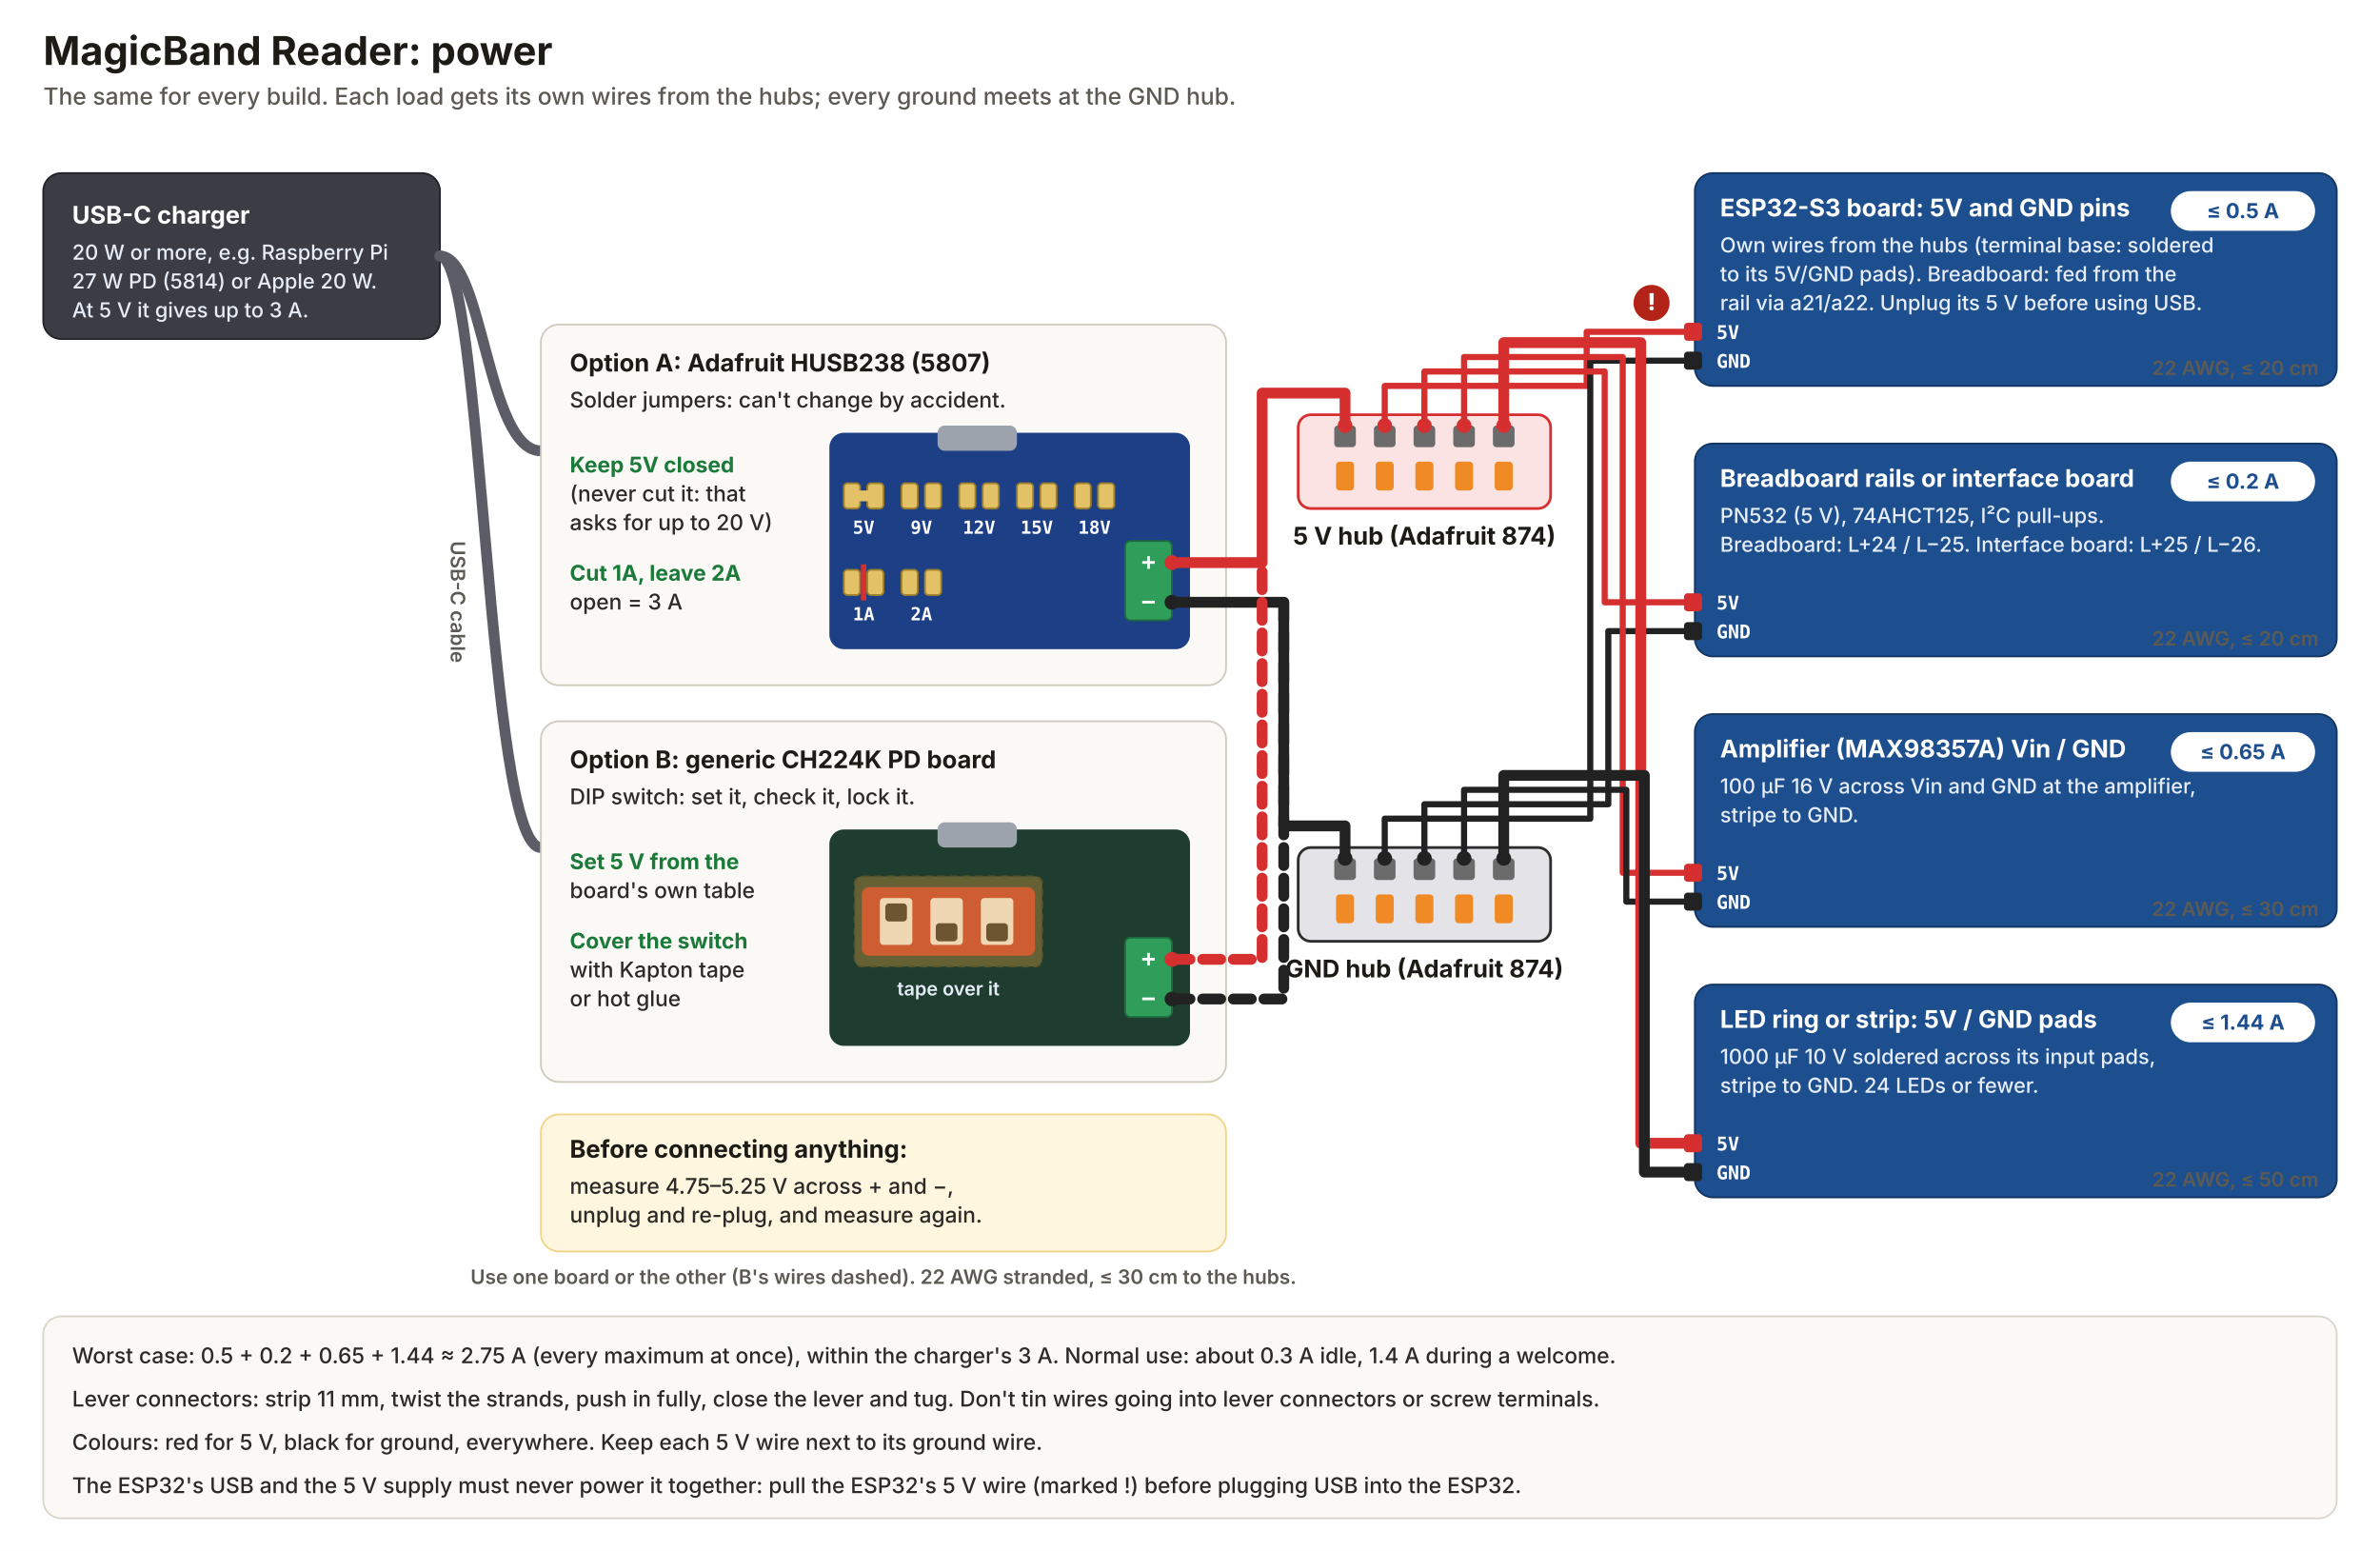
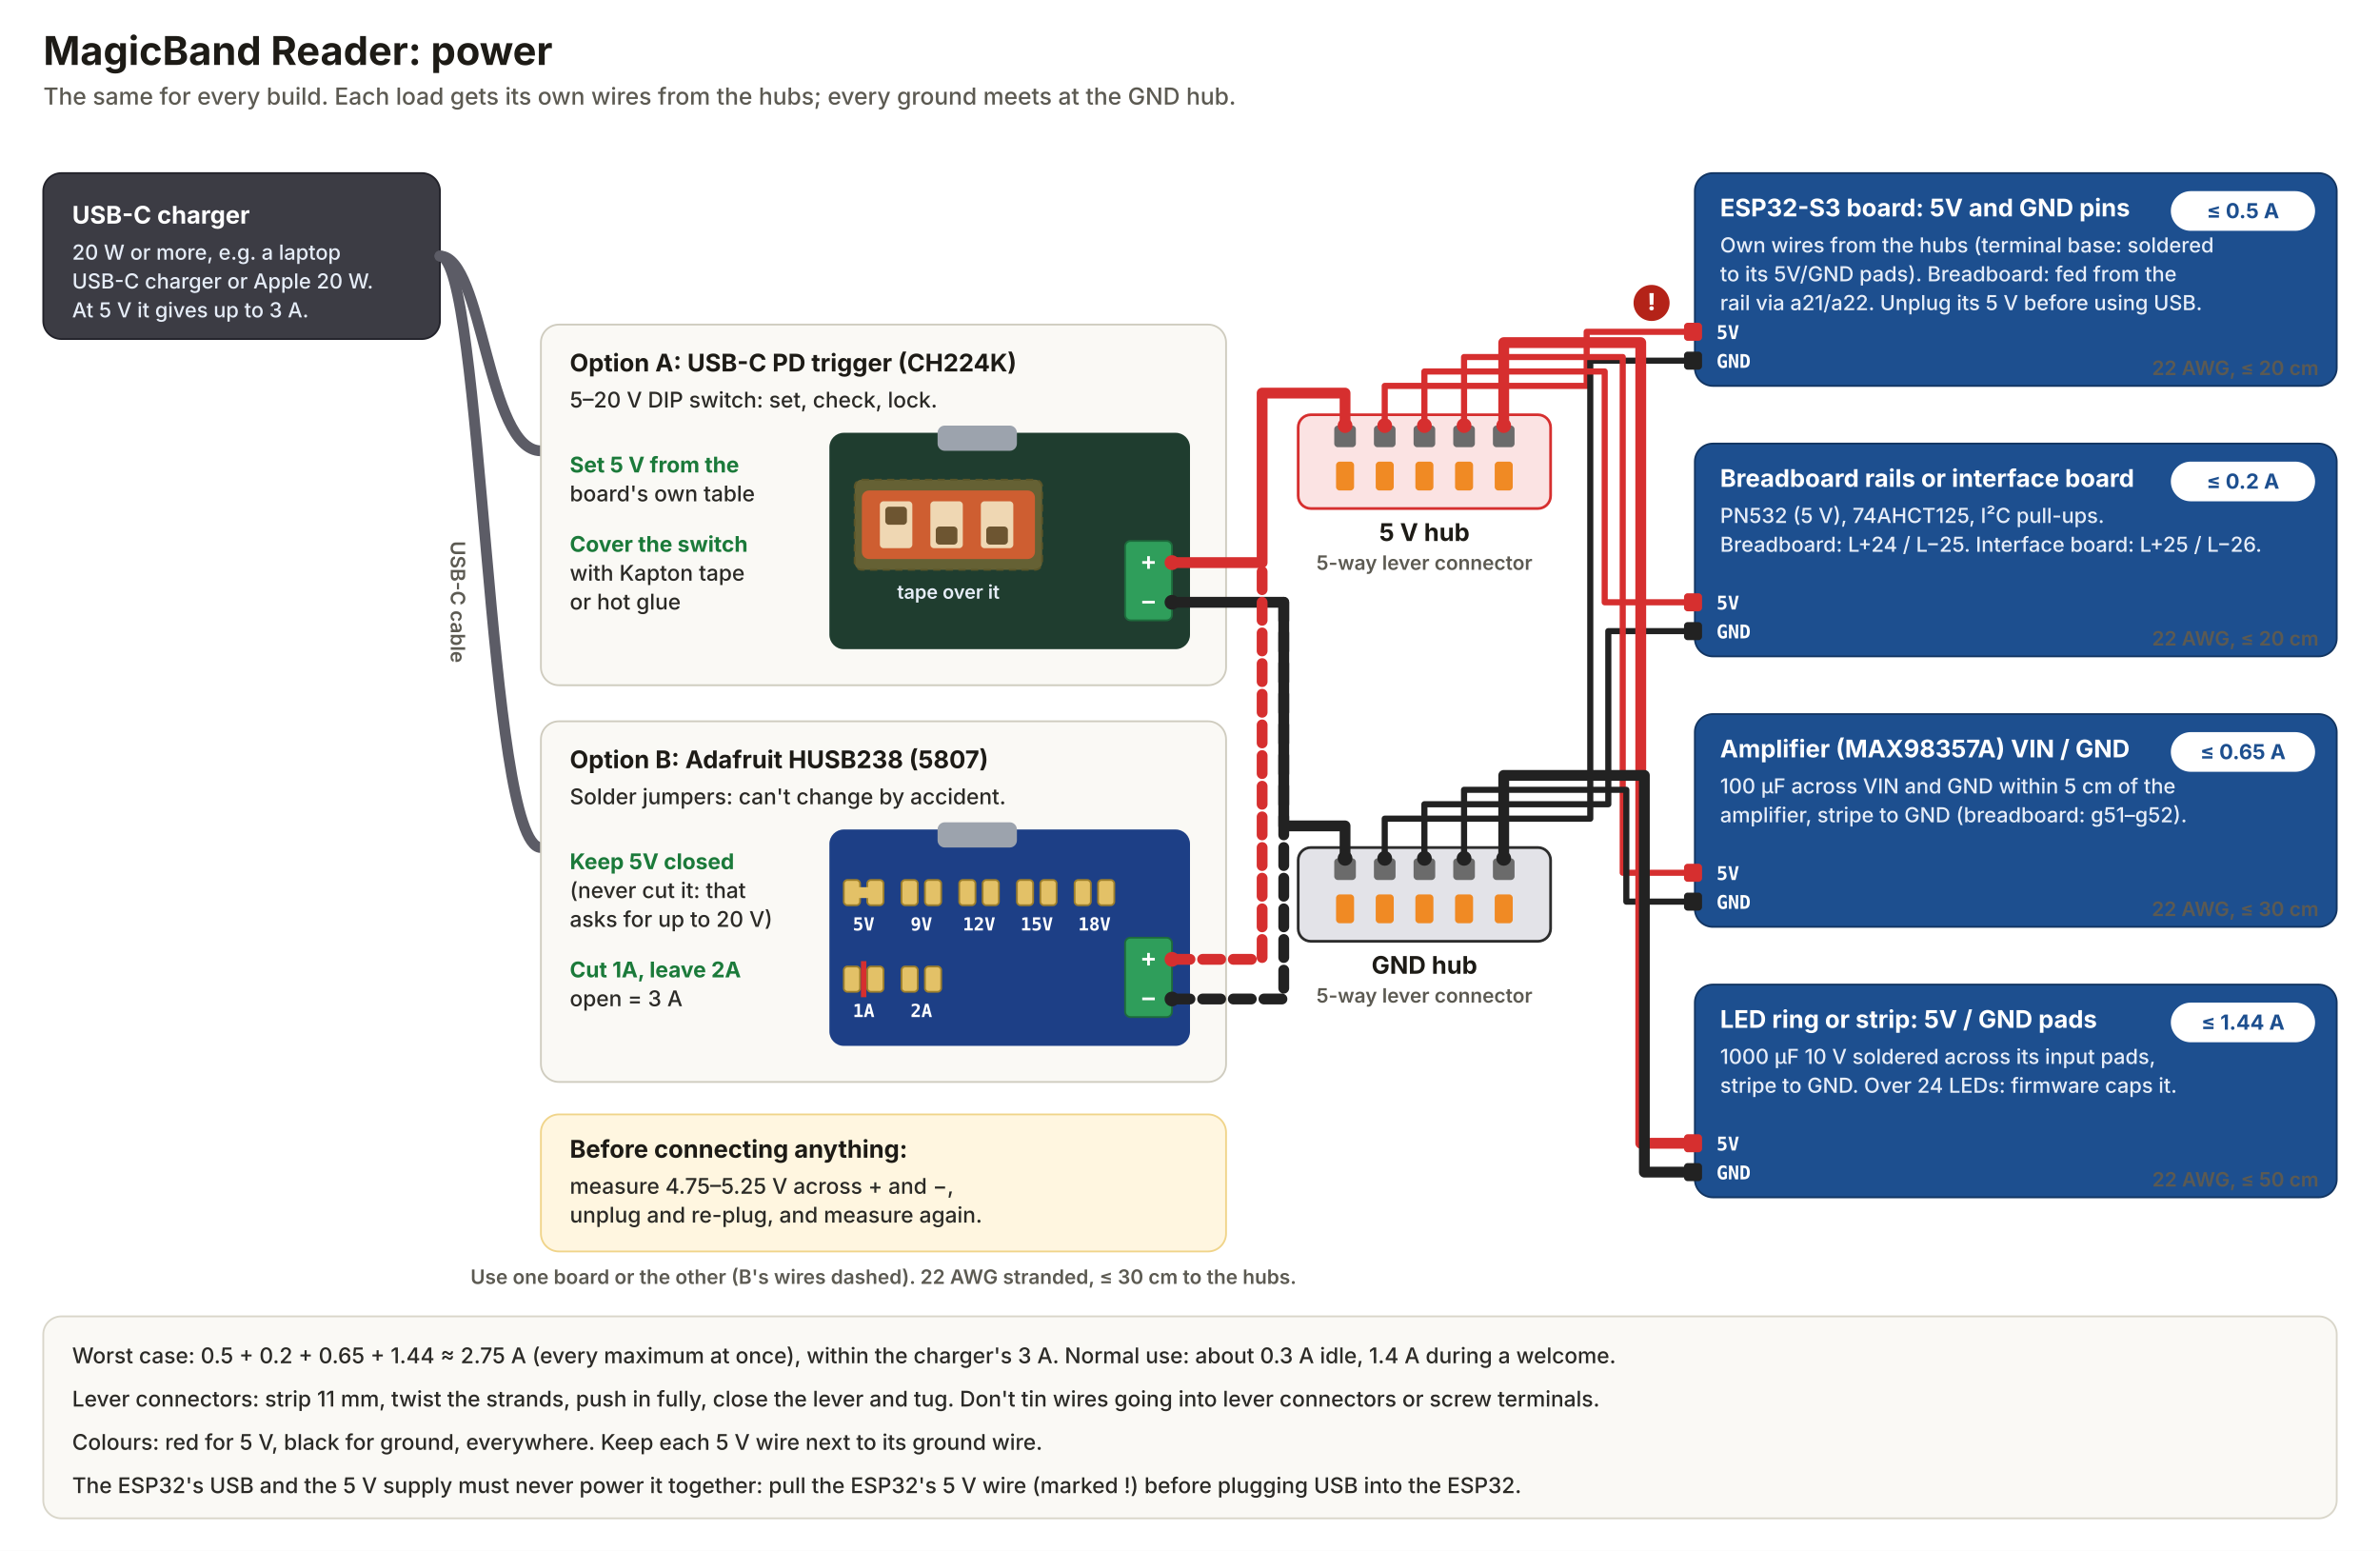
<svg xmlns="http://www.w3.org/2000/svg" viewBox="0 0 1320 860" width="1320" height="860" role="img" aria-label="MagicBand Reader power distribution">
  <style>
.bg{fill:#ffffff} .title{font:700 22px Inter,system-ui,sans-serif;fill:#1d1b16} .sub{font:500 13px Inter,system-ui,sans-serif;fill:#5c5a52}
.t{font:500 12px Inter,system-ui,sans-serif;fill:#2b2a26} .tw{font:500 11.5px Inter,system-ui,sans-serif;fill:#e6edf8}
.small{font:600 11px Inter,system-ui,sans-serif;fill:#5c5a52} .smallw{font:600 10.5px Inter,system-ui,sans-serif;fill:#e6edf8} .h3{font:700 13.5px Inter,system-ui,sans-serif;fill:#1d1b16}
.h3w{font:700 13.5px Inter,system-ui,sans-serif;fill:#ffffff} .ok{font:700 12px Inter,system-ui,sans-serif;fill:#1b7a3a}
.jl{font:700 10px ui-monospace,Menlo,Consolas,monospace;fill:#ffffff}
.card{fill:#faf9f5;stroke:#d9d6ca} .opt{fill:#faf9f5;stroke:#cfccbf} .warn{fill:#fff6e0;stroke:#f0d48a}
.foot{fill:#faf9f5;stroke:#d9d6ca} .chg{fill:#3c3c44;stroke:#22222a} .load{fill:#1d4f8f;stroke:#123562}
.pcbb{fill:#1d3f86} .pcbg{fill:#1f3d2f} .usbc{fill:#9ca3ad} .padj{fill:#e3c167;stroke:#9d7f2c}
.bridge{fill:#e3c167} .cut{stroke:#d62f2f;stroke-width:3}
.term{fill:#2f9e5b;stroke:#1d6b3c} .termt{font:700 13px ui-monospace,Menlo,Consolas,monospace;fill:#ffffff}
.dip{fill:#c0392b} .dipsl{fill:#f2f2f2} .dipkn{fill:#2b2b2b} .tape{fill:#e9a23b;opacity:.35;stroke:#c8811a;stroke-dasharray:4 3}
.cable{fill:none;stroke:#5c5c66;stroke-width:6;stroke-linecap:round}
.hub{stroke-width:1.5} .hubp{fill:#fbe3e3;stroke:#d62f2f} .hubg{fill:#e3e3e8;stroke:#2c2c2c}
.hubport{fill:#6b6b6b} .lever{fill:#f08a24}
.amp{fill:#ffffff} .ampt{font:700 11.5px Inter,system-ui,sans-serif;fill:#1d4f8f}
.pinr{fill:#d62f2f} .pinb{fill:#222222} .pinl{font:700 10.5px ui-monospace,Menlo,Consolas,monospace;fill:#ffffff}
.mark{fill:#b42318} .markno{font:800 13px Inter,system-ui,sans-serif;fill:#ffffff}
.w{fill:none;stroke-width:3.4;stroke-linejoin:round;stroke-linecap:round} .w.thick{stroke-width:6} .w.dash{stroke-dasharray:10 7}
.end{stroke:none}
.p5{stroke:#d62f2f;fill:#d62f2f} .gnd{stroke:#222222;fill:#222222}
polyline.w{fill:none}
</style>
  <rect width="1320" height="860" class="bg" />
  <text x="24.0" y="36.0" class="title" text-anchor="start">MagicBand Reader: power</text>
  <text x="24.0" y="58.0" class="sub" text-anchor="start">The same for every build. Each load gets its own wires from the hubs; every ground meets at the GND hub.</text>
  <rect x="24" y="96" width="220" height="92" rx="10" class="chg" />
  <text x="40.0" y="124.0" class="h3w" text-anchor="start">USB-C charger</text>
-   <text x="40.0" y="144.0" class="tw" text-anchor="start">20 W or more, e.g. Raspberry Pi</text>
-   <text x="40.0" y="160.0" class="tw" text-anchor="start">27 W PD (5814) or Apple 20 W.</text>
+   <text x="40.0" y="144.0" class="tw" text-anchor="start">20 W or more, e.g. a laptop</text>
+   <text x="40.0" y="160.0" class="tw" text-anchor="start">USB-C charger or Apple 20 W.</text>
  <text x="40.0" y="176.0" class="tw" text-anchor="start">At 5 V it gives up to 3 A.</text>
  <path d="M244 142 C 268 142, 270 250, 300 250" class="cable" />
  <path d="M244 142 C 268 142, 270 470, 300 470" class="cable" />
  <text x="250.0" y="300.0" class="small" text-anchor="start" transform="rotate(90 250 300)">USB-C cable</text>
-   <rect x="300" y="180" width="380" height="200" rx="10" class="opt" />
-   <text x="316.0" y="206.0" class="h3" text-anchor="start">Option A: Adafruit HUSB238 (5807)</text>
-   <text x="316.0" y="226.0" class="t" text-anchor="start">Solder jumpers: can't change by accident.</text>
-   <text x="316.0" y="262.0" class="ok" text-anchor="start">Keep 5V closed</text>
-   <text x="316.0" y="278.0" class="t" text-anchor="start">(never cut it: that</text>
-   <text x="316.0" y="294.0" class="t" text-anchor="start">asks for up to 20 V)</text>
-   <text x="316.0" y="322.0" class="ok" text-anchor="start">Cut 1A, leave 2A</text>
-   <text x="316.0" y="338.0" class="t" text-anchor="start">open = 3 A</text>
-   <rect x="460" y="240" width="200" height="120" rx="8" class="pcbb" />
-   <rect x="520" y="236" width="44" height="14" rx="4" class="usbc" />
-   <rect x="468" y="268" width="9" height="14" rx="2" class="padj" />
-   <rect x="481" y="268" width="9" height="14" rx="2" class="padj" />
-   <rect x="475" y="272" width="8" height="6" class="bridge" />
-   <text x="479.0" y="296.0" class="jl" text-anchor="middle">5V</text>
-   <rect x="500" y="268" width="9" height="14" rx="2" class="padj" />
-   <rect x="513" y="268" width="9" height="14" rx="2" class="padj" />
-   <text x="511.0" y="296.0" class="jl" text-anchor="middle">9V</text>
-   <rect x="532" y="268" width="9" height="14" rx="2" class="padj" />
-   <rect x="545" y="268" width="9" height="14" rx="2" class="padj" />
-   <text x="543.0" y="296.0" class="jl" text-anchor="middle">12V</text>
-   <rect x="564" y="268" width="9" height="14" rx="2" class="padj" />
-   <rect x="577" y="268" width="9" height="14" rx="2" class="padj" />
-   <text x="575.0" y="296.0" class="jl" text-anchor="middle">15V</text>
-   <rect x="596" y="268" width="9" height="14" rx="2" class="padj" />
-   <rect x="609" y="268" width="9" height="14" rx="2" class="padj" />
-   <text x="607.0" y="296.0" class="jl" text-anchor="middle">18V</text>
-   <rect x="468" y="316" width="9" height="14" rx="2" class="padj" />
-   <rect x="481" y="316" width="9" height="14" rx="2" class="padj" />
-   <line x1="479" y1="313" x2="479" y2="333" class="cut" />
-   <text x="479.0" y="344.0" class="jl" text-anchor="middle">1A</text>
-   <rect x="500" y="316" width="9" height="14" rx="2" class="padj" />
-   <rect x="513" y="316" width="9" height="14" rx="2" class="padj" />
-   <text x="511.0" y="344.0" class="jl" text-anchor="middle">2A</text>
-   <rect x="624" y="300" width="26" height="44" rx="3" class="term" />
-   <text x="637.0" y="316.0" class="termt" text-anchor="middle">+</text>
-   <text x="637.0" y="338.0" class="termt" text-anchor="middle">−</text>
-   <rect x="300" y="400" width="380" height="200" rx="10" class="opt" />
-   <text x="316.0" y="426.0" class="h3" text-anchor="start">Option B: generic CH224K PD board</text>
-   <text x="316.0" y="446.0" class="t" text-anchor="start">DIP switch: set it, check it, lock it.</text>
-   <text x="316.0" y="482.0" class="ok" text-anchor="start">Set 5 V from the</text>
-   <text x="316.0" y="498.0" class="t" text-anchor="start">board's own table</text>
-   <text x="316.0" y="526.0" class="ok" text-anchor="start">Cover the switch</text>
-   <text x="316.0" y="542.0" class="t" text-anchor="start">with Kapton tape</text>
-   <text x="316.0" y="558.0" class="t" text-anchor="start">or hot glue</text>
-   <rect x="460" y="460" width="200" height="120" rx="8" class="pcbg" />
-   <rect x="520" y="456" width="44" height="14" rx="4" class="usbc" />
-   <rect x="478" y="492" width="96" height="38" rx="4" class="dip" />
-   <rect x="488" y="498" width="18" height="26" rx="2" class="dipsl" />
-   <rect x="491" y="501" width="12" height="10" rx="2" class="dipkn" />
-   <rect x="516" y="498" width="18" height="26" rx="2" class="dipsl" />
-   <rect x="519" y="512" width="12" height="10" rx="2" class="dipkn" />
-   <rect x="544" y="498" width="18" height="26" rx="2" class="dipsl" />
-   <rect x="547" y="512" width="12" height="10" rx="2" class="dipkn" />
-   <rect x="474" y="486" width="104" height="50" rx="4" class="tape" />
-   <text x="526.0" y="552.0" class="smallw" text-anchor="middle">tape over it</text>
-   <rect x="624" y="520" width="26" height="44" rx="3" class="term" />
-   <text x="637.0" y="536.0" class="termt" text-anchor="middle">+</text>
-   <text x="637.0" y="558.0" class="termt" text-anchor="middle">−</text>
+   <g transform="translate(0 220)">
+     <rect x="300" y="180" width="380" height="200" rx="10" class="opt" />
+     <text x="316.0" y="206.0" class="h3" text-anchor="start">Option B: Adafruit HUSB238 (5807)</text>
+     <text x="316.0" y="226.0" class="t" text-anchor="start">Solder jumpers: can't change by accident.</text>
+     <text x="316.0" y="262.0" class="ok" text-anchor="start">Keep 5V closed</text>
+     <text x="316.0" y="278.0" class="t" text-anchor="start">(never cut it: that</text>
+     <text x="316.0" y="294.0" class="t" text-anchor="start">asks for up to 20 V)</text>
+     <text x="316.0" y="322.0" class="ok" text-anchor="start">Cut 1A, leave 2A</text>
+     <text x="316.0" y="338.0" class="t" text-anchor="start">open = 3 A</text>
+     <rect x="460" y="240" width="200" height="120" rx="8" class="pcbb" />
+     <rect x="520" y="236" width="44" height="14" rx="4" class="usbc" />
+     <rect x="468" y="268" width="9" height="14" rx="2" class="padj" />
+     <rect x="481" y="268" width="9" height="14" rx="2" class="padj" />
+     <rect x="475" y="272" width="8" height="6" class="bridge" />
+     <text x="479.0" y="296.0" class="jl" text-anchor="middle">5V</text>
+     <rect x="500" y="268" width="9" height="14" rx="2" class="padj" />
+     <rect x="513" y="268" width="9" height="14" rx="2" class="padj" />
+     <text x="511.0" y="296.0" class="jl" text-anchor="middle">9V</text>
+     <rect x="532" y="268" width="9" height="14" rx="2" class="padj" />
+     <rect x="545" y="268" width="9" height="14" rx="2" class="padj" />
+     <text x="543.0" y="296.0" class="jl" text-anchor="middle">12V</text>
+     <rect x="564" y="268" width="9" height="14" rx="2" class="padj" />
+     <rect x="577" y="268" width="9" height="14" rx="2" class="padj" />
+     <text x="575.0" y="296.0" class="jl" text-anchor="middle">15V</text>
+     <rect x="596" y="268" width="9" height="14" rx="2" class="padj" />
+     <rect x="609" y="268" width="9" height="14" rx="2" class="padj" />
+     <text x="607.0" y="296.0" class="jl" text-anchor="middle">18V</text>
+     <rect x="468" y="316" width="9" height="14" rx="2" class="padj" />
+     <rect x="481" y="316" width="9" height="14" rx="2" class="padj" />
+     <line x1="479" y1="313" x2="479" y2="333" class="cut" />
+     <text x="479.0" y="344.0" class="jl" text-anchor="middle">1A</text>
+     <rect x="500" y="316" width="9" height="14" rx="2" class="padj" />
+     <rect x="513" y="316" width="9" height="14" rx="2" class="padj" />
+     <text x="511.0" y="344.0" class="jl" text-anchor="middle">2A</text>
+     <rect x="624" y="300" width="26" height="44" rx="3" class="term" />
+     <text x="637.0" y="316.0" class="termt" text-anchor="middle">+</text>
+     <text x="637.0" y="338.0" class="termt" text-anchor="middle">−</text>
+   </g>
+   <g transform="translate(0 -220)">
+     <rect x="300" y="400" width="380" height="200" rx="10" class="opt" />
+     <text x="316.0" y="426.0" class="h3" text-anchor="start">Option A: USB-C PD trigger (CH224K)</text>
+     <text x="316.0" y="446.0" class="t" text-anchor="start">5–20 V DIP switch: set, check, lock.</text>
+     <text x="316.0" y="482.0" class="ok" text-anchor="start">Set 5 V from the</text>
+     <text x="316.0" y="498.0" class="t" text-anchor="start">board's own table</text>
+     <text x="316.0" y="526.0" class="ok" text-anchor="start">Cover the switch</text>
+     <text x="316.0" y="542.0" class="t" text-anchor="start">with Kapton tape</text>
+     <text x="316.0" y="558.0" class="t" text-anchor="start">or hot glue</text>
+     <rect x="460" y="460" width="200" height="120" rx="8" class="pcbg" />
+     <rect x="520" y="456" width="44" height="14" rx="4" class="usbc" />
+     <rect x="478" y="492" width="96" height="38" rx="4" class="dip" />
+     <rect x="488" y="498" width="18" height="26" rx="2" class="dipsl" />
+     <rect x="491" y="501" width="12" height="10" rx="2" class="dipkn" />
+     <rect x="516" y="498" width="18" height="26" rx="2" class="dipsl" />
+     <rect x="519" y="512" width="12" height="10" rx="2" class="dipkn" />
+     <rect x="544" y="498" width="18" height="26" rx="2" class="dipsl" />
+     <rect x="547" y="512" width="12" height="10" rx="2" class="dipkn" />
+     <rect x="474" y="486" width="104" height="50" rx="4" class="tape" />
+     <text x="526.0" y="552.0" class="smallw" text-anchor="middle">tape over it</text>
+     <rect x="624" y="520" width="26" height="44" rx="3" class="term" />
+     <text x="637.0" y="536.0" class="termt" text-anchor="middle">+</text>
+     <text x="637.0" y="558.0" class="termt" text-anchor="middle">−</text>
+   </g>
  <rect x="300" y="618" width="380" height="76" rx="10" class="warn" />
  <text x="316.0" y="642.0" class="h3" text-anchor="start">Before connecting anything:</text>
  <text x="316.0" y="662.0" class="t" text-anchor="start">measure 4.75–5.25 V across + and −,</text>
  <text x="316.0" y="678.0" class="t" text-anchor="start">unplug and re-plug, and measure again.</text>
  <rect x="720" y="230" width="140" height="52" rx="7" class="hub hubp" />
-   <text x="790.0" y="302.0" class="h3" text-anchor="middle">5 V hub (Adafruit 874)</text>
+   <text x="790.0" y="300.0" class="h3" text-anchor="middle">5 V hub</text>
+   <text x="790.0" y="316.0" class="small" text-anchor="middle">5-way lever connector</text>
  <rect x="740" y="236" width="12" height="12" rx="2" class="hubport" />
  <rect x="741" y="256" width="10" height="16" rx="2" class="lever" />
  <rect x="762" y="236" width="12" height="12" rx="2" class="hubport" />
  <rect x="763" y="256" width="10" height="16" rx="2" class="lever" />
  <rect x="784" y="236" width="12" height="12" rx="2" class="hubport" />
  <rect x="785" y="256" width="10" height="16" rx="2" class="lever" />
  <rect x="806" y="236" width="12" height="12" rx="2" class="hubport" />
  <rect x="807" y="256" width="10" height="16" rx="2" class="lever" />
  <rect x="828" y="236" width="12" height="12" rx="2" class="hubport" />
  <rect x="829" y="256" width="10" height="16" rx="2" class="lever" />
  <rect x="720" y="470" width="140" height="52" rx="7" class="hub hubg" />
-   <text x="790.0" y="542.0" class="h3" text-anchor="middle">GND hub (Adafruit 874)</text>
+   <text x="790.0" y="540.0" class="h3" text-anchor="middle">GND hub</text>
+   <text x="790.0" y="556.0" class="small" text-anchor="middle">5-way lever connector</text>
  <rect x="740" y="476" width="12" height="12" rx="2" class="hubport" />
  <rect x="741" y="496" width="10" height="16" rx="2" class="lever" />
  <rect x="762" y="476" width="12" height="12" rx="2" class="hubport" />
  <rect x="763" y="496" width="10" height="16" rx="2" class="lever" />
  <rect x="784" y="476" width="12" height="12" rx="2" class="hubport" />
  <rect x="785" y="496" width="10" height="16" rx="2" class="lever" />
  <rect x="806" y="476" width="12" height="12" rx="2" class="hubport" />
  <rect x="807" y="496" width="10" height="16" rx="2" class="lever" />
  <rect x="828" y="476" width="12" height="12" rx="2" class="hubport" />
  <rect x="829" y="496" width="10" height="16" rx="2" class="lever" />
  <polyline points="650.0,312.0 700.0,312.0 700.0,218.0 746.0,218.0 746.0,236.0" class="w p5 thick" />
  <circle cx="650.0" cy="312.0" r="3.6" class="end p5 thick" />
  <circle cx="746.0" cy="236.0" r="3.6" class="end p5 thick" />
  <polyline points="650.0,334.0 712.0,334.0 712.0,458.0 746.0,458.0 746.0,476.0" class="w gnd thick" />
  <circle cx="650.0" cy="334.0" r="3.6" class="end gnd thick" />
  <circle cx="746.0" cy="476.0" r="3.6" class="end gnd thick" />
  <polyline points="650.0,532.0 700.0,532.0 700.0,312.0" class="w p5 thick dash" />
  <polyline points="650.0,554.0 712.0,554.0 712.0,334.0" class="w gnd thick dash" />
  <circle cx="650" cy="532" r="3.6" class="end p5" />
  <circle cx="650" cy="554" r="3.6" class="end gnd" />
  <text x="490.0" y="712.0" class="small" text-anchor="middle">Use one board or the other (B's wires dashed). 22 AWG stranded, ≤ 30 cm to the hubs.</text>
  <rect x="940" y="96" width="356" height="118" rx="10" class="load" />
  <text x="954.0" y="120.0" class="h3w" text-anchor="start">ESP32-S3 board: 5V and GND pins</text>
  <text x="954.0" y="140.0" class="tw" text-anchor="start">Own wires from the hubs (terminal base: soldered</text>
  <text x="954.0" y="156.0" class="tw" text-anchor="start">to its 5V/GND pads). Breadboard: fed from the</text>
  <text x="954.0" y="172.0" class="tw" text-anchor="start">rail via a21/a22. Unplug its 5 V before using USB.</text>
  <rect x="1204" y="106" width="80" height="22" rx="11" class="amp" />
  <text x="1244.0" y="121.0" class="ampt" text-anchor="middle">≤ 0.5 A</text>
  <rect x="934" y="179" width="10" height="10" rx="2" class="pinr" />
  <rect x="934" y="195" width="10" height="10" rx="2" class="pinb" />
  <text x="952.0" y="188.0" class="pinl" text-anchor="start">5V</text>
  <text x="952.0" y="204.0" class="pinl" text-anchor="start">GND</text>
  <polyline points="768.0,236.0 768.0,214.0 880.0,214.0 880.0,184.0 939.0,184.0" class="w p5" />
  <circle cx="768.0" cy="236.0" r="3.6" class="end p5" />
  <circle cx="939.0" cy="184.0" r="3.6" class="end p5" />
  <polyline points="768.0,476.0 768.0,454.0 882.0,454.0 882.0,200.0 939.0,200.0" class="w gnd" />
  <circle cx="768.0" cy="476.0" r="3.6" class="end gnd" />
  <circle cx="939.0" cy="200.0" r="3.6" class="end gnd" />
  <text x="1286.0" y="208.0" class="small" text-anchor="end">22 AWG, ≤ 20 cm</text>
  <circle cx="916" cy="168" r="10" class="mark" />
  <text x="916.0" y="172.0" class="markno" text-anchor="middle">!</text>
  <rect x="940" y="246" width="356" height="118" rx="10" class="load" />
  <text x="954.0" y="270.0" class="h3w" text-anchor="start">Breadboard rails or interface board</text>
  <text x="954.0" y="290.0" class="tw" text-anchor="start">PN532 (5 V), 74AHCT125, I²C pull-ups.</text>
  <text x="954.0" y="306.0" class="tw" text-anchor="start">Breadboard: L+24 / L−25. Interface board: L+25 / L−26.</text>
  <rect x="1204" y="256" width="80" height="22" rx="11" class="amp" />
  <text x="1244.0" y="271.0" class="ampt" text-anchor="middle">≤ 0.2 A</text>
  <rect x="934" y="329" width="10" height="10" rx="2" class="pinr" />
  <rect x="934" y="345" width="10" height="10" rx="2" class="pinb" />
  <text x="952.0" y="338.0" class="pinl" text-anchor="start">5V</text>
  <text x="952.0" y="354.0" class="pinl" text-anchor="start">GND</text>
  <polyline points="790.0,236.0 790.0,206.0 890.0,206.0 890.0,334.0 939.0,334.0" class="w p5" />
  <circle cx="790.0" cy="236.0" r="3.6" class="end p5" />
  <circle cx="939.0" cy="334.0" r="3.6" class="end p5" />
  <polyline points="790.0,476.0 790.0,446.0 892.0,446.0 892.0,350.0 939.0,350.0" class="w gnd" />
  <circle cx="790.0" cy="476.0" r="3.6" class="end gnd" />
  <circle cx="939.0" cy="350.0" r="3.6" class="end gnd" />
  <text x="1286.0" y="358.0" class="small" text-anchor="end">22 AWG, ≤ 20 cm</text>
  <rect x="940" y="396" width="356" height="118" rx="10" class="load" />
-   <text x="954.0" y="420.0" class="h3w" text-anchor="start">Amplifier (MAX98357A) Vin / GND</text>
-   <text x="954.0" y="440.0" class="tw" text-anchor="start">100 µF 16 V across Vin and GND at the amplifier,</text>
-   <text x="954.0" y="456.0" class="tw" text-anchor="start">stripe to GND.</text>
+   <text x="954.0" y="420.0" class="h3w" text-anchor="start">Amplifier (MAX98357A) VIN / GND</text>
+   <text x="954.0" y="440.0" class="tw" text-anchor="start">100 µF across VIN and GND within 5 cm of the</text>
+   <text x="954.0" y="456.0" class="tw" text-anchor="start">amplifier, stripe to GND (breadboard: g51–g52).</text>
  <rect x="1204" y="406" width="80" height="22" rx="11" class="amp" />
  <text x="1244.0" y="421.0" class="ampt" text-anchor="middle">≤ 0.65 A</text>
  <rect x="934" y="479" width="10" height="10" rx="2" class="pinr" />
  <rect x="934" y="495" width="10" height="10" rx="2" class="pinb" />
  <text x="952.0" y="488.0" class="pinl" text-anchor="start">5V</text>
  <text x="952.0" y="504.0" class="pinl" text-anchor="start">GND</text>
  <polyline points="812.0,236.0 812.0,198.0 900.0,198.0 900.0,484.0 939.0,484.0" class="w p5" />
  <circle cx="812.0" cy="236.0" r="3.6" class="end p5" />
  <circle cx="939.0" cy="484.0" r="3.6" class="end p5" />
  <polyline points="812.0,476.0 812.0,438.0 902.0,438.0 902.0,500.0 939.0,500.0" class="w gnd" />
  <circle cx="812.0" cy="476.0" r="3.6" class="end gnd" />
  <circle cx="939.0" cy="500.0" r="3.6" class="end gnd" />
  <text x="1286.0" y="508.0" class="small" text-anchor="end">22 AWG, ≤ 30 cm</text>
  <rect x="940" y="546" width="356" height="118" rx="10" class="load" />
  <text x="954.0" y="570.0" class="h3w" text-anchor="start">LED ring or strip: 5V / GND pads</text>
  <text x="954.0" y="590.0" class="tw" text-anchor="start">1000 µF 10 V soldered across its input pads,</text>
-   <text x="954.0" y="606.0" class="tw" text-anchor="start">stripe to GND. 24 LEDs or fewer.</text>
+   <text x="954.0" y="606.0" class="tw" text-anchor="start">stripe to GND. Over 24 LEDs: firmware caps it.</text>
  <rect x="1204" y="556" width="80" height="22" rx="11" class="amp" />
  <text x="1244.0" y="571.0" class="ampt" text-anchor="middle">≤ 1.44 A</text>
  <rect x="934" y="629" width="10" height="10" rx="2" class="pinr" />
  <rect x="934" y="645" width="10" height="10" rx="2" class="pinb" />
  <text x="952.0" y="638.0" class="pinl" text-anchor="start">5V</text>
  <text x="952.0" y="654.0" class="pinl" text-anchor="start">GND</text>
  <polyline points="834.0,236.0 834.0,190.0 910.0,190.0 910.0,634.0 939.0,634.0" class="w p5 thick" />
  <circle cx="834.0" cy="236.0" r="3.6" class="end p5 thick" />
  <circle cx="939.0" cy="634.0" r="3.6" class="end p5 thick" />
  <polyline points="834.0,476.0 834.0,430.0 912.0,430.0 912.0,650.0 939.0,650.0" class="w gnd thick" />
  <circle cx="834.0" cy="476.0" r="3.6" class="end gnd thick" />
  <circle cx="939.0" cy="650.0" r="3.6" class="end gnd thick" />
  <text x="1286.0" y="658.0" class="small" text-anchor="end">22 AWG, ≤ 50 cm</text>
  <rect x="24" y="730" width="1272" height="112" rx="10" class="foot" />
  <text x="40.0" y="756.0" class="t" text-anchor="start">Worst case: 0.5 + 0.2 + 0.65 + 1.44 ≈ 2.75 A (every maximum at once), within the charger's 3 A. Normal use: about 0.3 A idle, 1.4 A during a welcome.</text>
  <text x="40.0" y="780.0" class="t" text-anchor="start">Lever connectors: strip 11 mm, twist the strands, push in fully, close the lever and tug. Don't tin wires going into lever connectors or screw terminals.</text>
  <text x="40.0" y="804.0" class="t" text-anchor="start">Colours: red for 5 V, black for ground, everywhere. Keep each 5 V wire next to its ground wire.</text>
  <text x="40.0" y="828.0" class="t" text-anchor="start">The ESP32's USB and the 5 V supply must never power it together: pull the ESP32's 5 V wire (marked !) before plugging USB into the ESP32.</text>
</svg>
